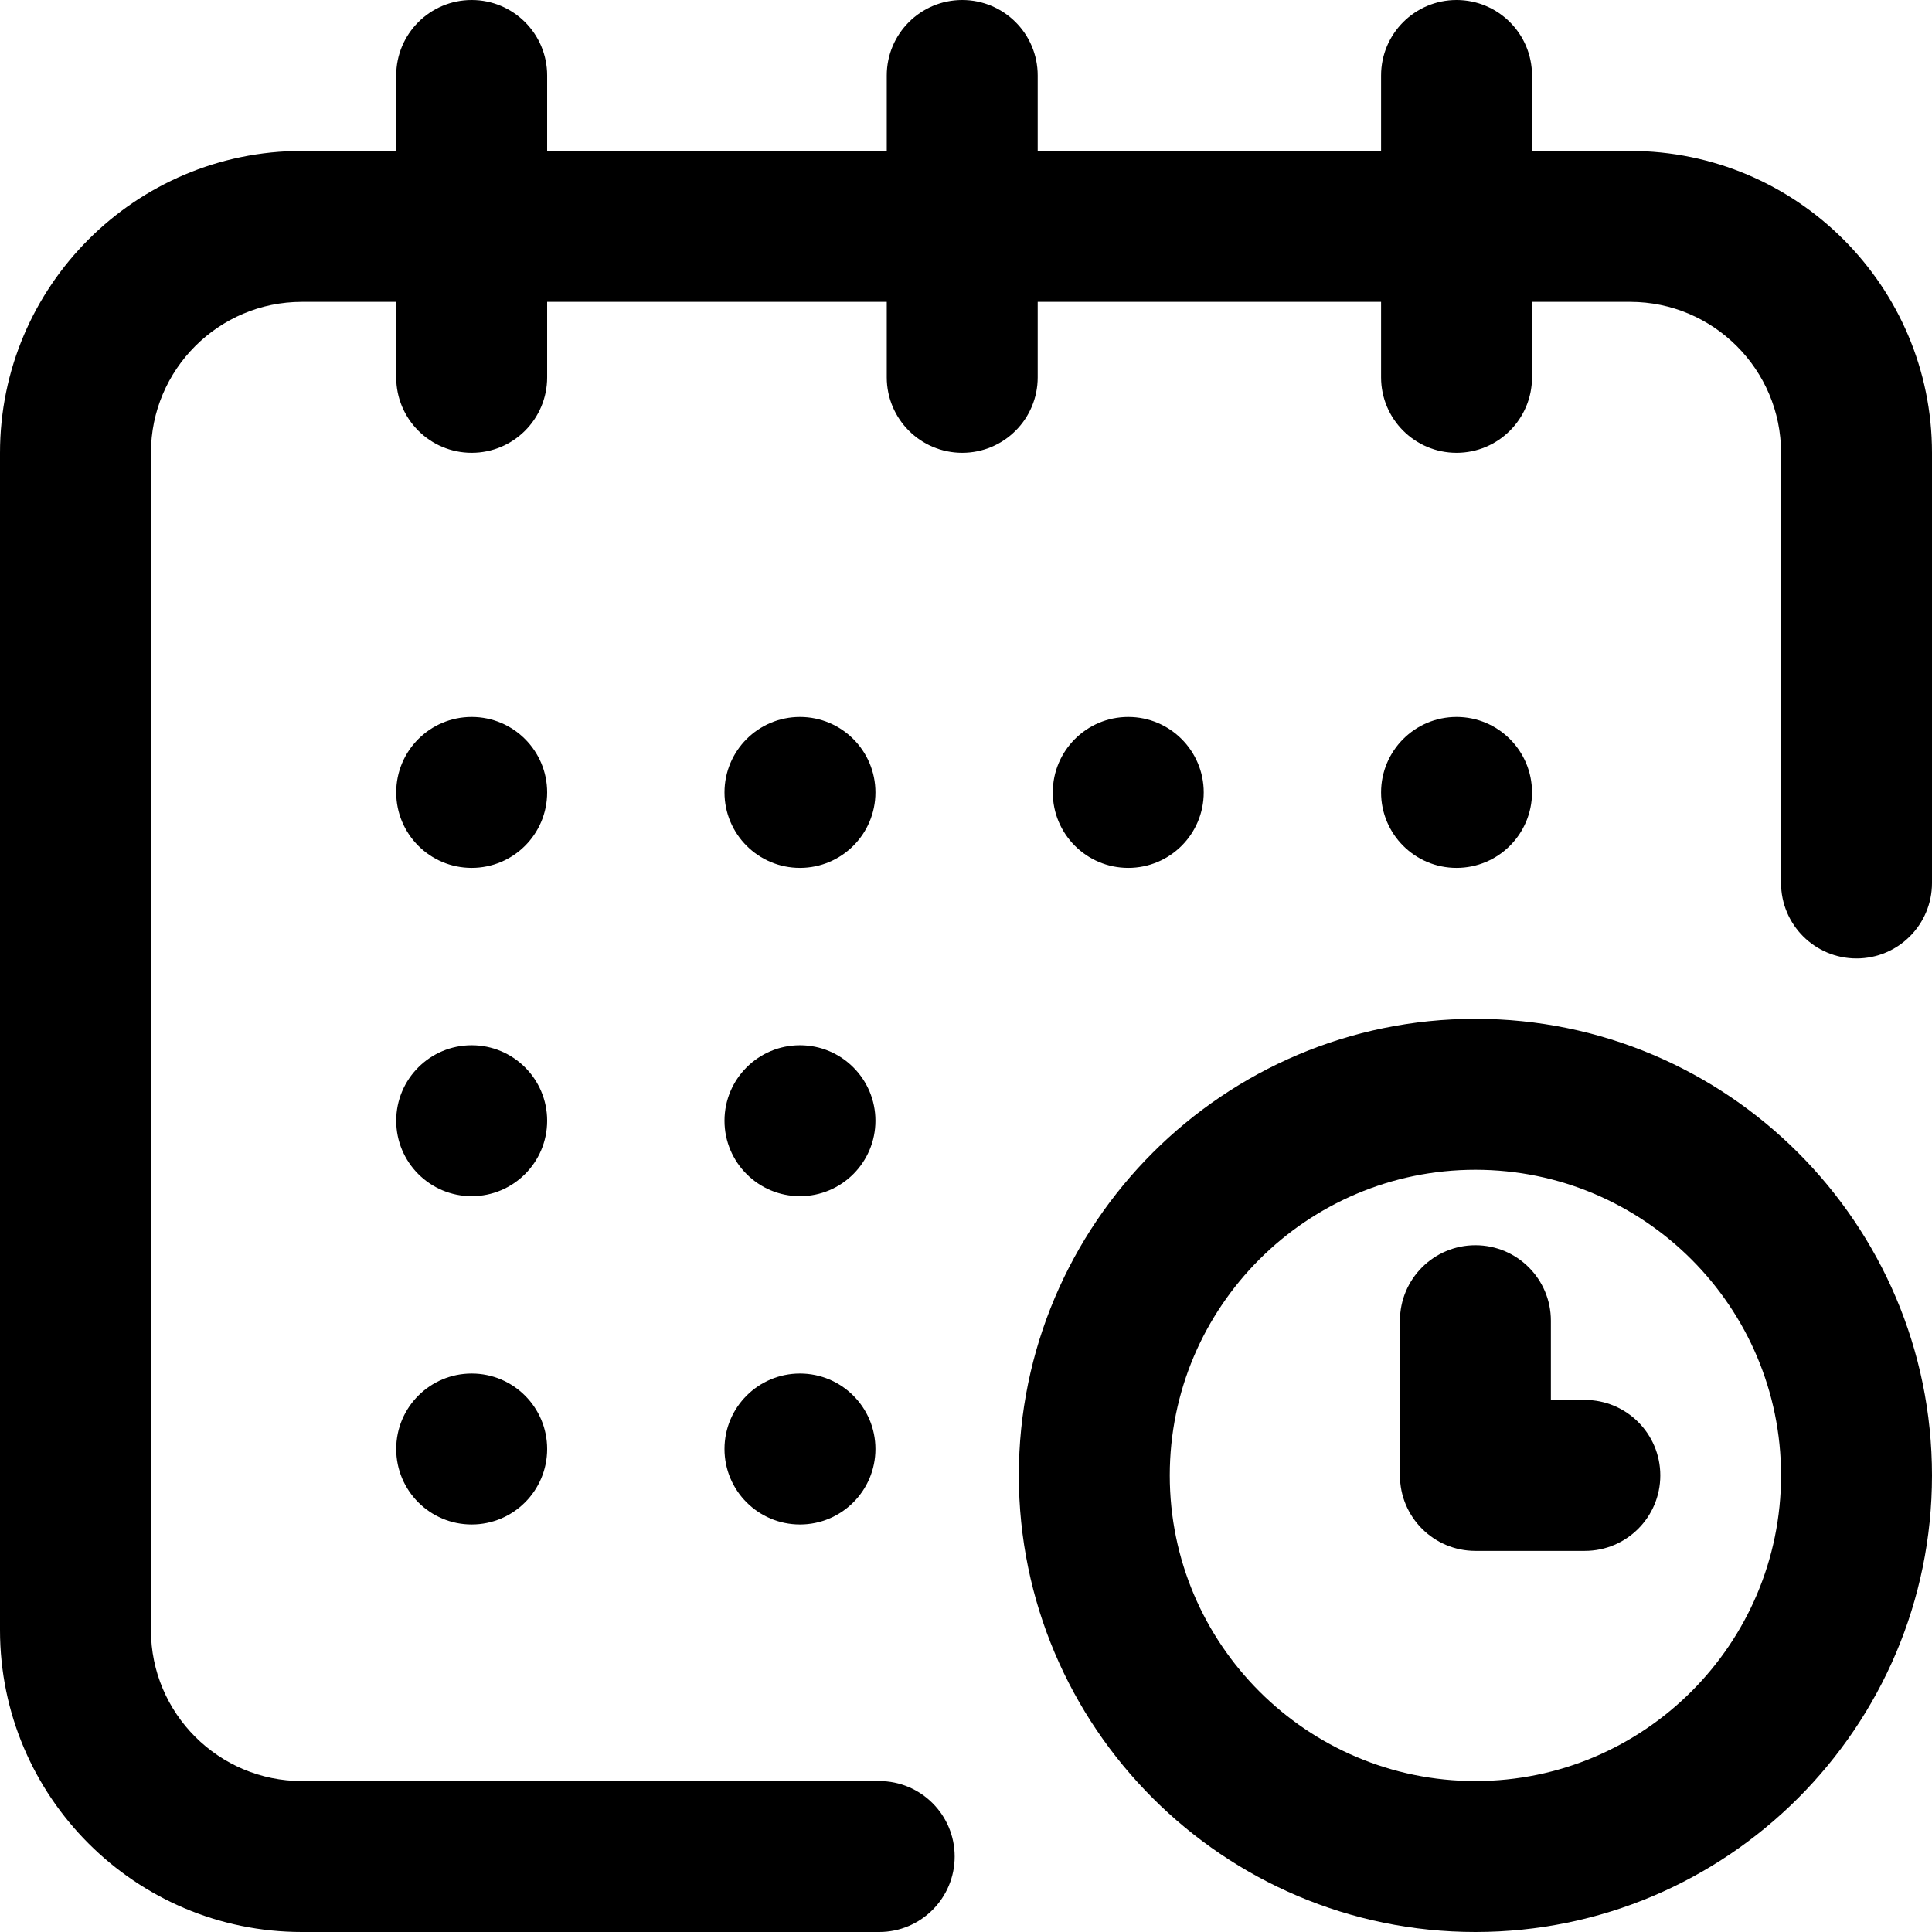
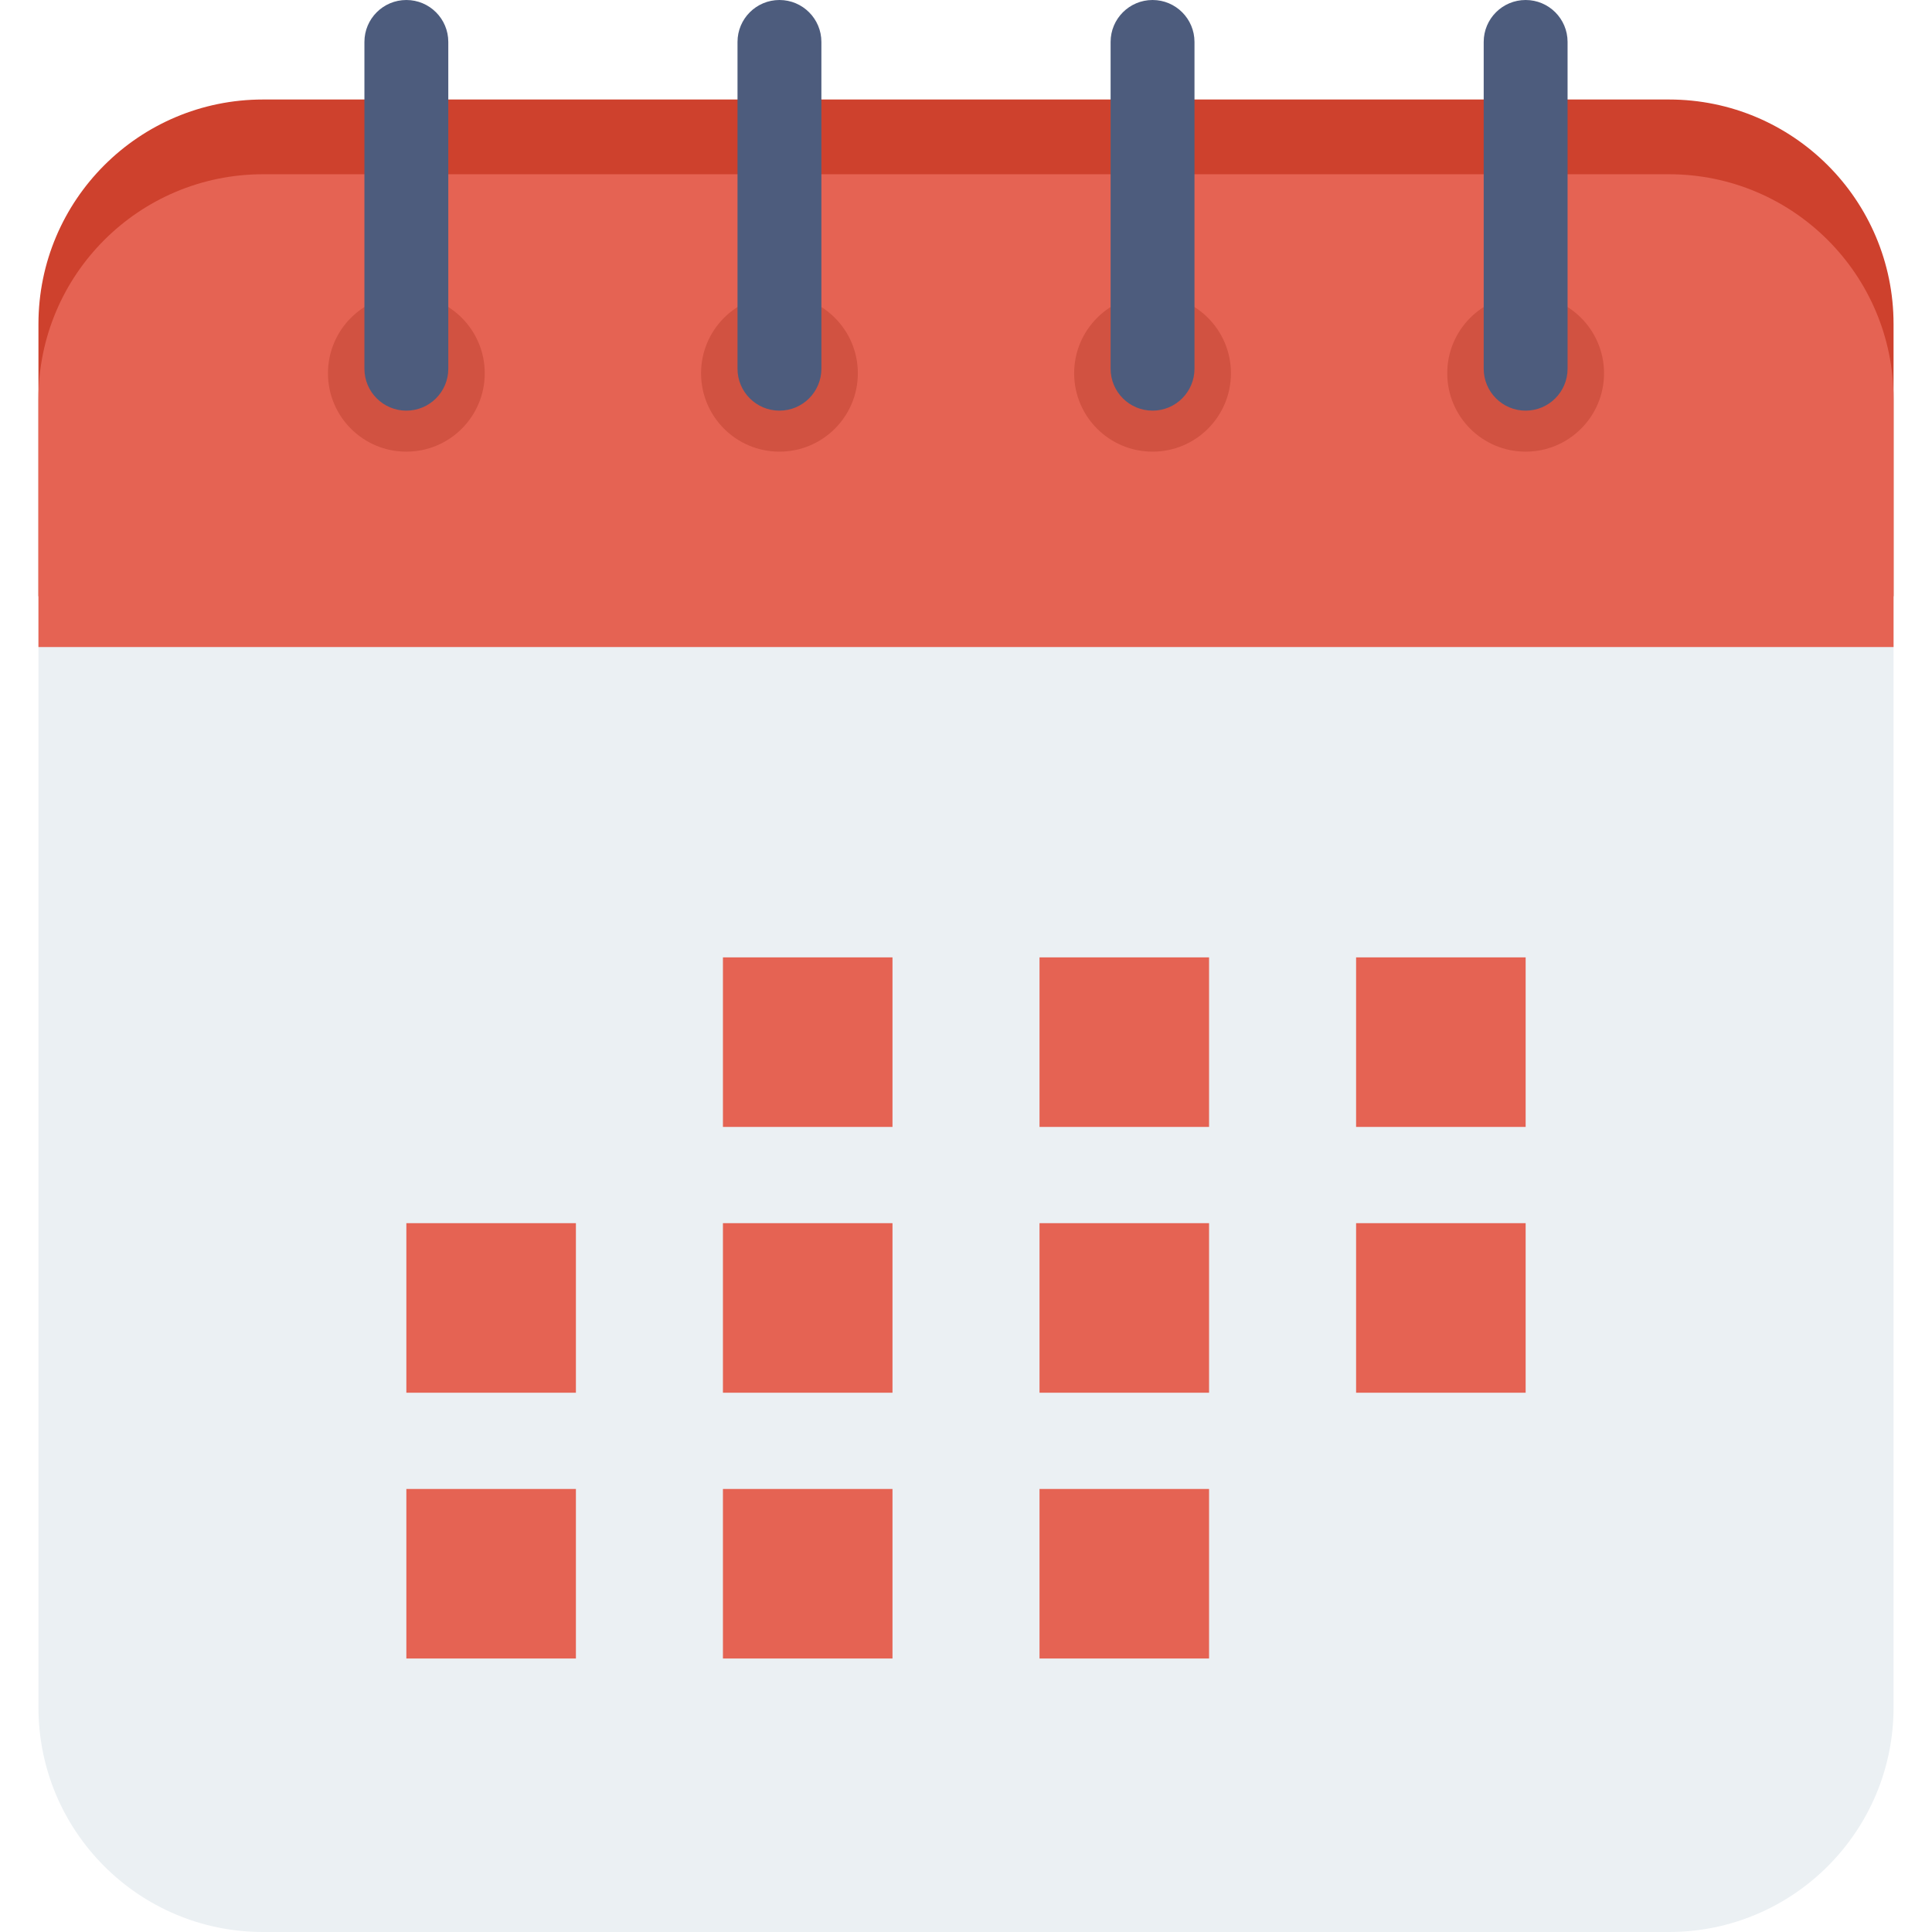
- <svg xmlns="http://www.w3.org/2000/svg" version="1.1" id="Capa_1" x="0px" y="0px" viewBox="0 0 512 512" style="enable-background:new 0 0 512 512;" xml:space="preserve">
+ <svg xmlns="http://www.w3.org/2000/svg" id="fi_3143636" enable-background="new 0 0 299.063 299.063" height="512" viewBox="0 0 299.063 299.063" width="512">
  <g>
-     <g>
-       <g>
-         <circle cx="386" cy="210" r="20" />
-         <path d="M432,40h-26V20c0-11.046-8.954-20-20-20c-11.046,0-20,8.954-20,20v20h-91V20c0-11.046-8.954-20-20-20     c-11.046,0-20,8.954-20,20v20h-90V20c0-11.046-8.954-20-20-20s-20,8.954-20,20v20H80C35.888,40,0,75.888,0,120v312     c0,44.112,35.888,80,80,80h153c11.046,0,20-8.954,20-20c0-11.046-8.954-20-20-20H80c-22.056,0-40-17.944-40-40V120     c0-22.056,17.944-40,40-40h25v20c0,11.046,8.954,20,20,20s20-8.954,20-20V80h90v20c0,11.046,8.954,20,20,20s20-8.954,20-20V80h91     v20c0,11.046,8.954,20,20,20c11.046,0,20-8.954,20-20V80h26c22.056,0,40,17.944,40,40v114c0,11.046,8.954,20,20,20     c11.046,0,20-8.954,20-20V120C512,75.888,476.112,40,432,40z" />
-         <path d="M391,270c-66.72,0-121,54.28-121,121s54.28,121,121,121s121-54.28,121-121S457.72,270,391,270z M391,472     c-44.663,0-81-36.336-81-81s36.337-81,81-81c44.663,0,81,36.336,81,81S435.663,472,391,472z" />
-         <path d="M420,371h-9v-21c0-11.046-8.954-20-20-20c-11.046,0-20,8.954-20,20v41c0,11.046,8.954,20,20,20h29     c11.046,0,20-8.954,20-20C440,379.954,431.046,371,420,371z" />
-         <circle cx="299" cy="210" r="20" />
-         <circle cx="212" cy="297" r="20" />
-         <circle cx="125" cy="210" r="20" />
-         <circle cx="125" cy="297" r="20" />
-         <circle cx="125" cy="384" r="20" />
-         <circle cx="212" cy="384" r="20" />
-         <circle cx="212" cy="210" r="20" />
-       </g>
+     <path d="m258.343 26.972h-217.623c-19.202 0-34.769 15.567-34.769 34.769v202.553c0 19.202 15.567 34.769 34.769 34.769h217.623c19.202 0 34.769-15.567 34.769-34.769v-202.553c0-19.203-15.567-34.769-34.769-34.769z" fill="#ebf0f3" />
+     <path d="m293.112 92.299v-42.128c0-19.202-15.567-34.769-34.769-34.769h-217.623c-19.202 0-34.769 15.567-34.769 34.769v42.128z" fill="#ce412d" />
+     <path d="m293.112 100.159v-38.418c0-19.202-15.567-34.769-34.769-34.769h-217.623c-19.202 0-34.769 15.567-34.769 34.769v38.418z" fill="#e56353" />
+     <path d="m62.902 45.645c-6.702 0-12.135 5.433-12.135 12.135s5.433 12.134 12.135 12.134 12.134-5.433 12.134-12.134c.001-6.702-5.432-12.135-12.134-12.135z" fill="#d15241" />
+     <path d="m62.902 0c-3.585 0-6.492 2.907-6.492 6.492v50.581c0 3.586 2.907 6.492 6.492 6.492s6.492-2.906 6.492-6.492v-50.581c0-3.585-2.906-6.492-6.492-6.492z" fill="#4d5c7d" />
+     <path d="m120.655 45.645c-6.702 0-12.135 5.433-12.135 12.135s5.433 12.134 12.135 12.134 12.134-5.433 12.134-12.134c.001-6.702-5.432-12.135-12.134-12.135z" fill="#d15241" />
+     <path d="m120.655 0c-3.585 0-6.492 2.907-6.492 6.492v50.581c0 3.586 2.907 6.492 6.492 6.492s6.492-2.906 6.492-6.492v-50.581c0-3.585-2.907-6.492-6.492-6.492z" fill="#4d5c7d" />
+     <path d="m178.408 45.645c-6.702 0-12.135 5.433-12.135 12.135s5.433 12.134 12.135 12.134 12.134-5.433 12.134-12.134c0-6.702-5.432-12.135-12.134-12.135z" fill="#d15241" />
+     <path d="m178.408 0c-3.585 0-6.492 2.907-6.492 6.492v50.581c0 3.586 2.907 6.492 6.492 6.492s6.492-2.906 6.492-6.492v-50.581c0-3.585-2.907-6.492-6.492-6.492z" fill="#4d5c7d" />
+     <path d="m236.161 45.645c-6.702 0-12.135 5.433-12.135 12.135s5.433 12.134 12.135 12.134 12.134-5.433 12.134-12.134c0-6.702-5.433-12.135-12.134-12.135z" fill="#d15241" />
+     <path d="m236.16 0c-3.585 0-6.492 2.907-6.492 6.492v50.581c0 3.586 2.907 6.492 6.492 6.492s6.492-2.906 6.492-6.492v-50.581c0-3.585-2.906-6.492-6.492-6.492z" fill="#4d5c7d" />
+     <g fill="#e56353">
+       <path d="m111.907 148.197h26.245v26.245h-26.245z" />
+       <path d="m160.911 148.197h26.245v26.245h-26.245z" />
+       <path d="m209.916 148.197h26.245v26.245h-26.245z" />
+       <path d="m62.902 189.34h26.245v26.245h-26.245z" />
+       <path d="m111.907 189.34h26.245v26.245h-26.245z" />
+       <path d="m160.911 189.34h26.245v26.245h-26.245z" />
+       <path d="m209.916 189.34h26.245v26.245h-26.245z" />
+       <path d="m62.902 230.483h26.245v26.245h-26.245z" />
+       <path d="m111.907 230.483h26.245v26.245h-26.245z" />
+       <path d="m160.911 230.483h26.245v26.245h-26.245z" />
    </g>
  </g>
-   <g>
- </g>
-   <g>
- </g>
-   <g>
- </g>
-   <g>
- </g>
-   <g>
- </g>
-   <g>
- </g>
-   <g>
- </g>
-   <g>
- </g>
-   <g>
- </g>
-   <g>
- </g>
-   <g>
- </g>
-   <g>
- </g>
-   <g>
- </g>
-   <g>
- </g>
-   <g>
- </g>
</svg>
